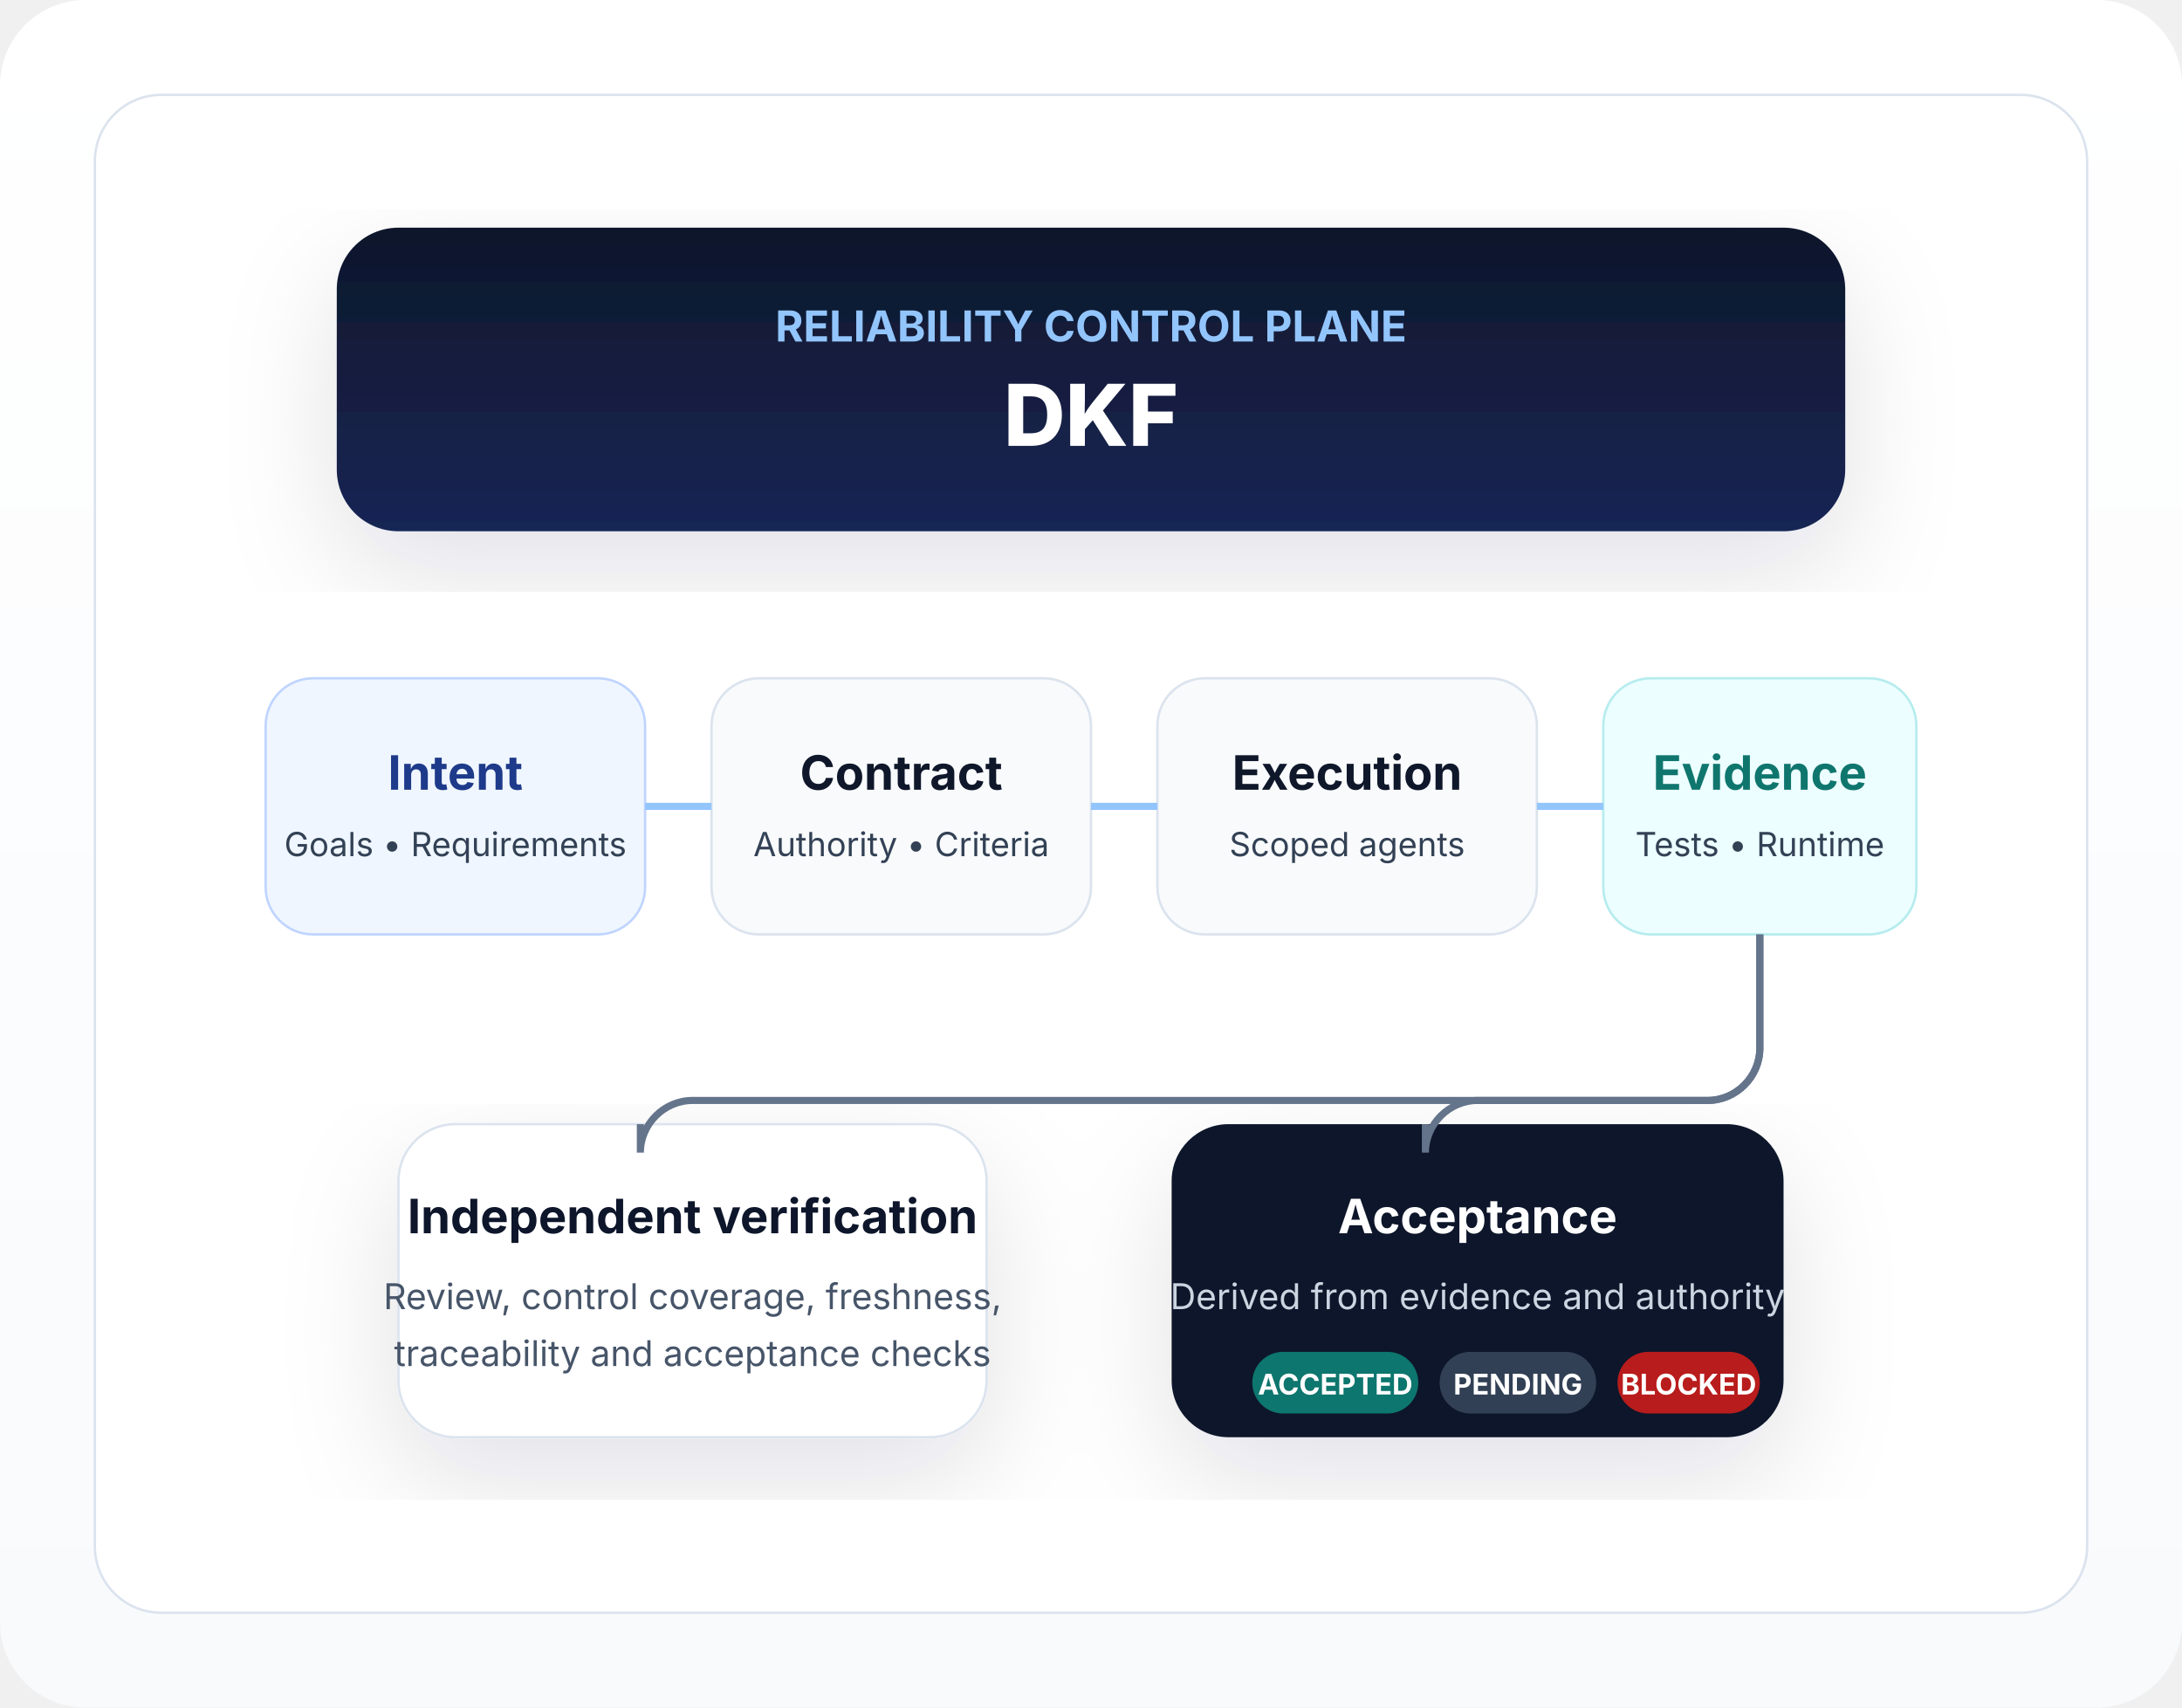
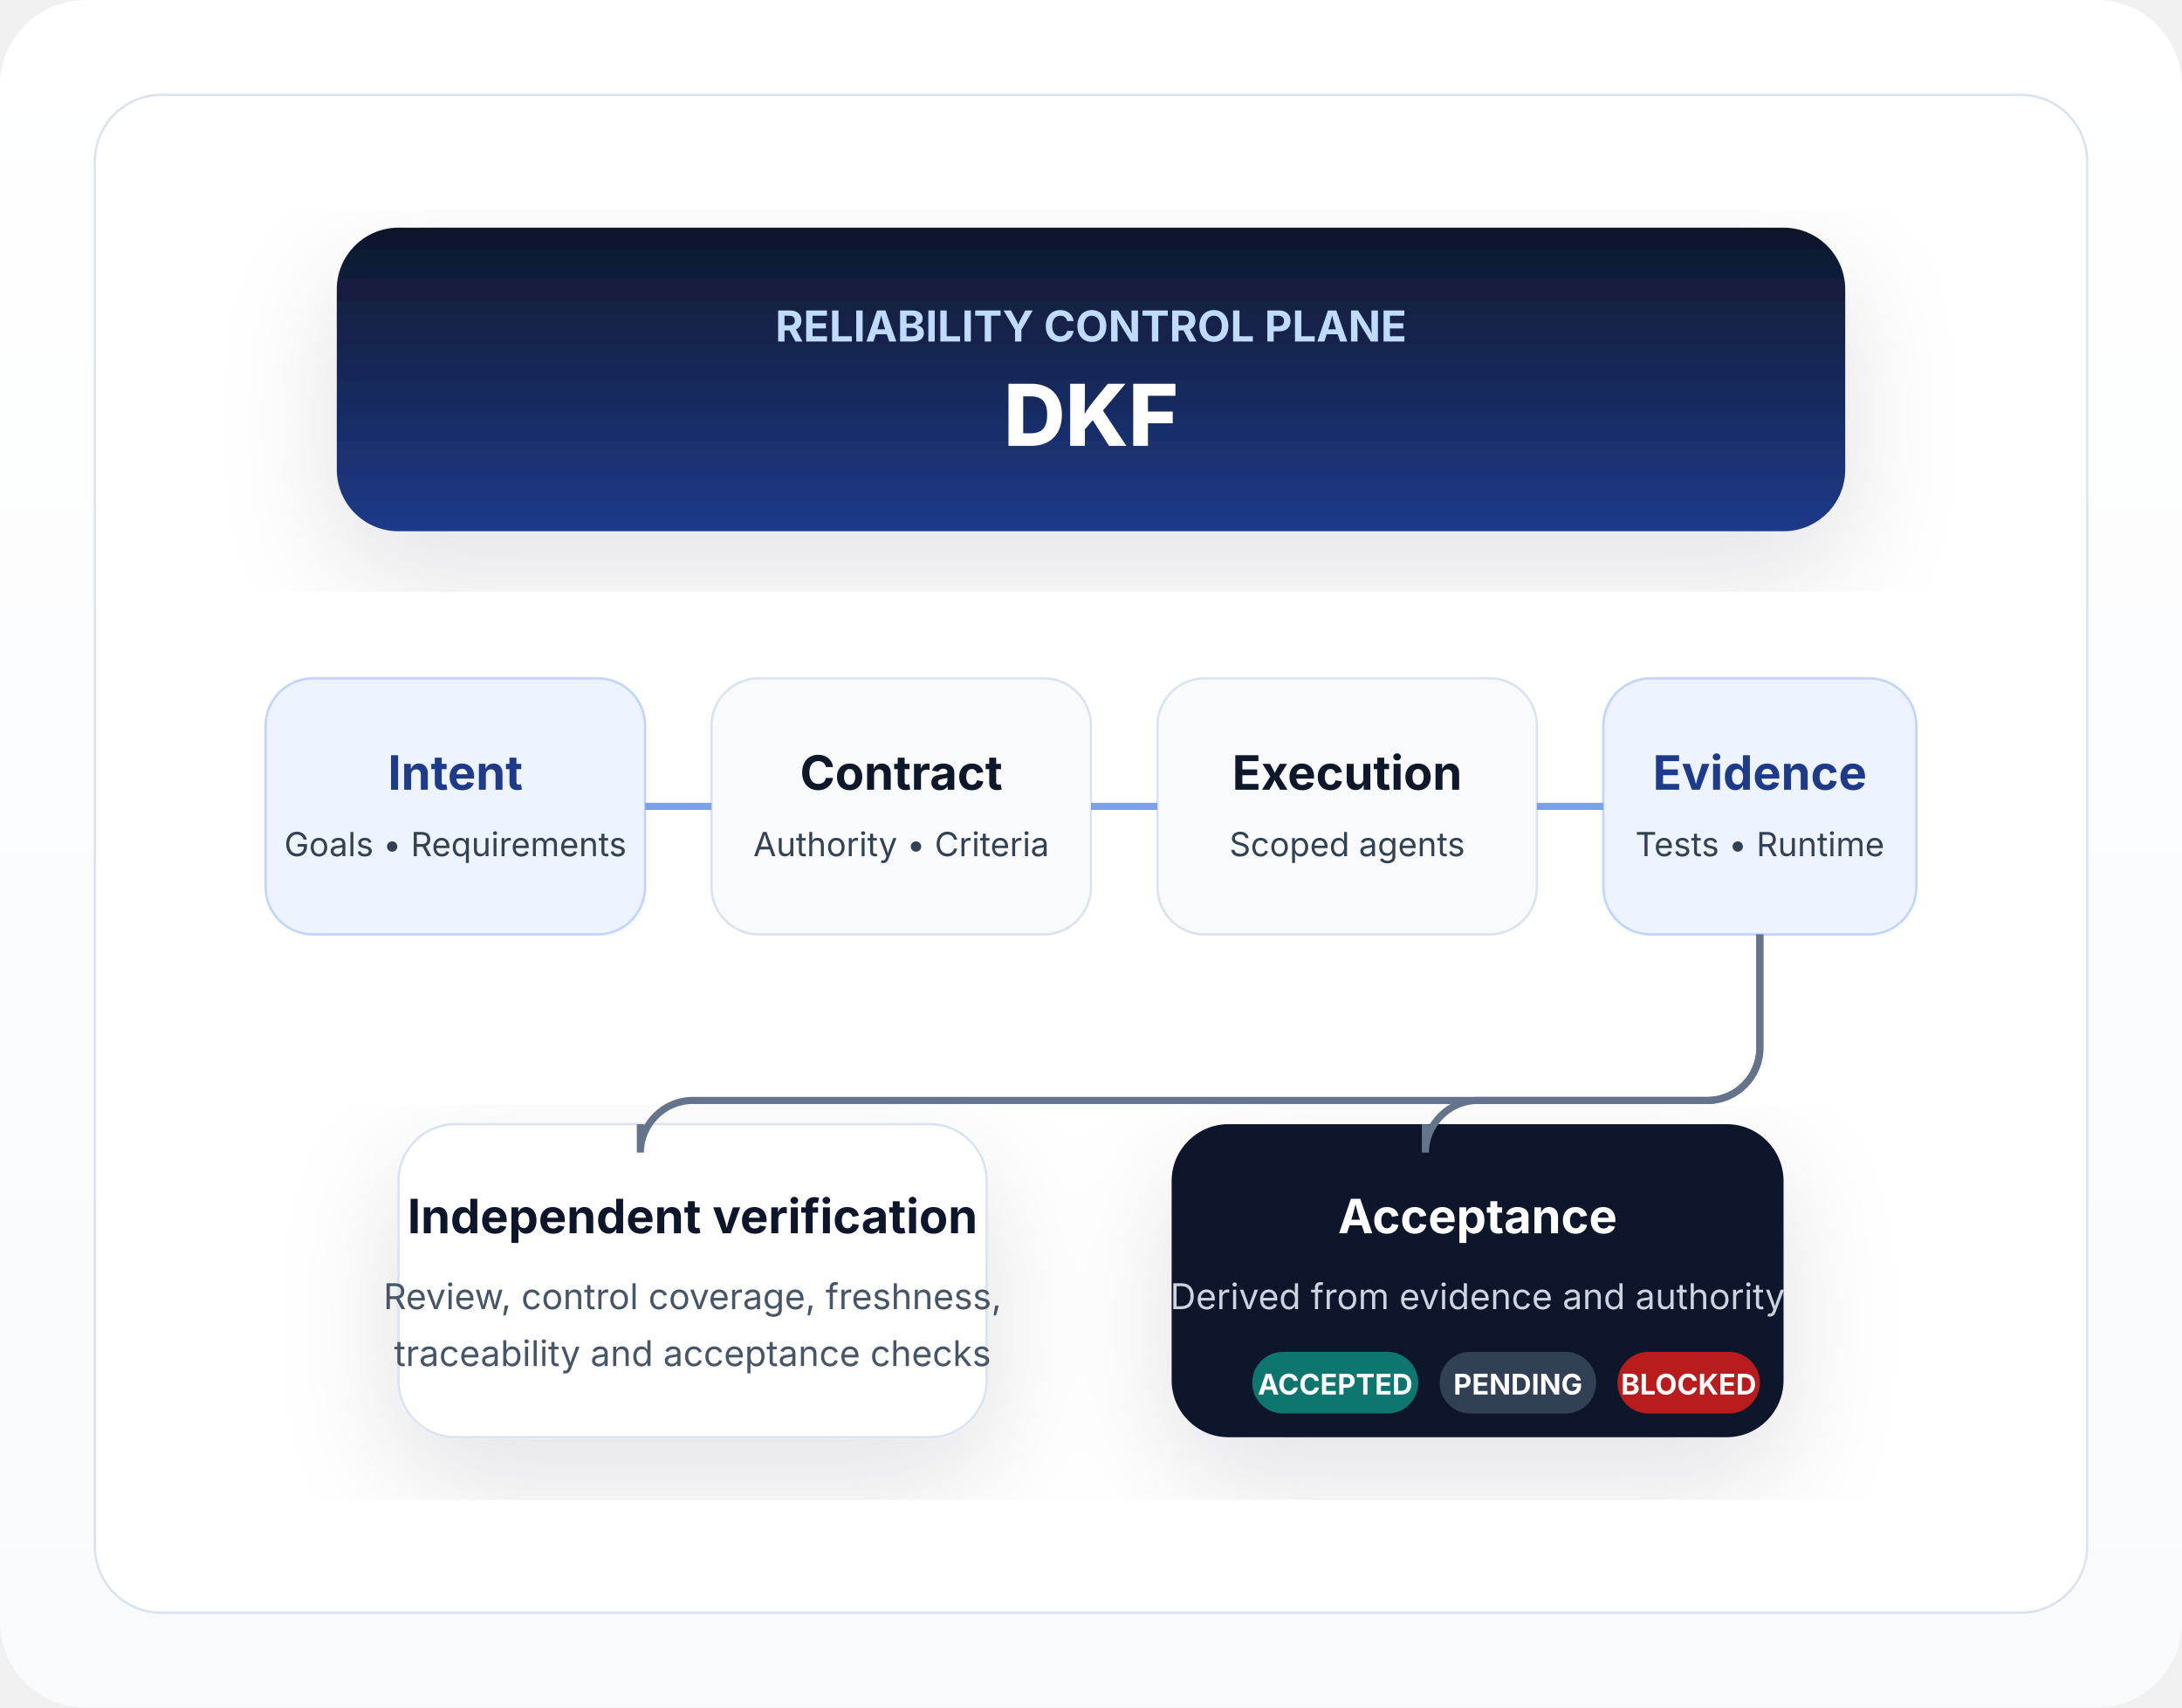
<svg xmlns="http://www.w3.org/2000/svg" viewBox="0 0 920 720" role="img" aria-labelledby="title desc">
  <defs>
    <linearGradient id="frame" x1="0" x2="0" y1="0" y2="1">
      <stop offset="0%" stop-color="#ffffff" />
      <stop offset="100%" stop-color="#f8fafc" />
    </linearGradient>
    <linearGradient id="panel" x1="0" x2="0" y1="0" y2="1">
      <stop offset="0%" stop-color="#0f172a" />
-       <stop offset="100%" stop-color="#172554" />
+       <stop offset="100%" stop-color="#1e3a8a" />
    </linearGradient>
    <filter id="shadow" x="-20%" y="-20%" width="140%" height="140%">
      <feDropShadow dx="0" dy="18" stdDeviation="24" flood-color="#0f172a" flood-opacity="0.12" />
    </filter>
  </defs>
  <rect width="920" height="720" rx="36" fill="url(#frame)" />
  <rect x="40" y="40" width="840" height="640" rx="28" fill="#ffffff" stroke="#dbe3ee" />
  <g filter="url(#shadow)">
    <rect x="142" y="96" width="636" height="128" rx="26" fill="url(#panel)" />
-     <text x="460" y="144" text-anchor="middle" font-family="Inter, Arial, sans-serif" font-size="18" fill="#93c5fd" font-weight="700">RELIABILITY CONTROL PLANE</text>
+     <text x="460" y="144" text-anchor="middle" font-family="Inter, Arial, sans-serif" font-size="18" fill="#bfdbfe" font-weight="700">RELIABILITY CONTROL PLANE</text>
    <text x="460" y="188" text-anchor="middle" font-family="Inter, Arial, sans-serif" font-size="36" fill="#ffffff" font-weight="800">DKF</text>
  </g>
  <g font-family="Inter, Arial, sans-serif">
-     <rect x="112" y="286" width="160" height="108" rx="20" fill="#eff6ff" stroke="#bfd4ff" />
+     <rect x="112" y="286" width="160" height="108" rx="20" fill="#eef4ff" stroke="#bfd4ff" />
    <text x="192" y="333" text-anchor="middle" font-size="20" font-weight="700" fill="#1e3a8a">Intent</text>
    <text x="192" y="361" text-anchor="middle" font-size="14" fill="#334155">Goals • Requirements</text>
    <rect x="300" y="286" width="160" height="108" rx="20" fill="#f8fafc" stroke="#dbe3ee" />
    <text x="380" y="333" text-anchor="middle" font-size="20" font-weight="700" fill="#0f172a">Contract</text>
    <text x="380" y="361" text-anchor="middle" font-size="14" fill="#334155">Authority • Criteria</text>
    <rect x="488" y="286" width="160" height="108" rx="20" fill="#f8fafc" stroke="#dbe3ee" />
    <text x="568" y="333" text-anchor="middle" font-size="20" font-weight="700" fill="#0f172a">Execution</text>
    <text x="568" y="361" text-anchor="middle" font-size="14" fill="#334155">Scoped agents</text>
-     <rect x="676" y="286" width="132" height="108" rx="20" fill="#ecfeff" stroke="#b6ecee" />
-     <text x="742" y="333" text-anchor="middle" font-size="20" font-weight="700" fill="#0f766e">Evidence</text>
+     <rect x="676" y="286" width="132" height="108" rx="20" fill="#eef4ff" stroke="#bfd4ff" />
+     <text x="742" y="333" text-anchor="middle" font-size="20" font-weight="700" fill="#1e3a8a">Evidence</text>
    <text x="742" y="361" text-anchor="middle" font-size="14" fill="#334155">Tests • Runtime</text>
  </g>
-   <g stroke="#93c5fd" stroke-width="3" fill="none">
+   <g stroke="#7aa2e8" stroke-width="3" fill="none">
    <path d="M272 340h28" />
    <path d="M460 340h28" />
    <path d="M648 340h28" />
  </g>
  <g filter="url(#shadow)">
    <rect x="168" y="474" width="248" height="132" rx="24" fill="#ffffff" stroke="#dbe3ee" />
    <text x="292" y="520" text-anchor="middle" font-family="Inter, Arial, sans-serif" font-size="20" font-weight="700" fill="#0f172a">Independent verification</text>
    <text x="292" y="552" text-anchor="middle" font-family="Inter, Arial, sans-serif" font-size="15" fill="#475569">Review, control coverage, freshness,</text>
    <text x="292" y="576" text-anchor="middle" font-family="Inter, Arial, sans-serif" font-size="15" fill="#475569">traceability and acceptance checks</text>
    <rect x="494" y="474" width="258" height="132" rx="24" fill="#0f172a" />
    <text x="623" y="520" text-anchor="middle" font-family="Inter, Arial, sans-serif" font-size="20" font-weight="700" fill="#ffffff">Acceptance</text>
    <text x="623" y="552" text-anchor="middle" font-family="Inter, Arial, sans-serif" font-size="15" fill="#cbd5e1">Derived from evidence and authority</text>
    <g font-family="Inter, Arial, sans-serif" font-size="12" font-weight="700">
      <rect x="528" y="570" width="70" height="26" rx="13" fill="#0f766e" />
      <text x="563" y="588" text-anchor="middle" fill="#ffffff">ACCEPTED</text>
      <rect x="607" y="570" width="66" height="26" rx="13" fill="#334155" />
      <text x="640" y="588" text-anchor="middle" fill="#ffffff">PENDING</text>
      <rect x="682" y="570" width="60" height="26" rx="13" fill="#b91c1c" />
      <text x="712" y="588" text-anchor="middle" fill="#ffffff">BLOCKED</text>
    </g>
  </g>
  <g stroke="#64748b" stroke-width="3" fill="none">
    <path d="M742 394v48c0 12-10 22-22 22H292c-12 0-22 10-22 22v-12" />
    <path d="M742 394v48c0 12-10 22-22 22H623c-12 0-22 10-22 22v-12" />
  </g>
</svg>
